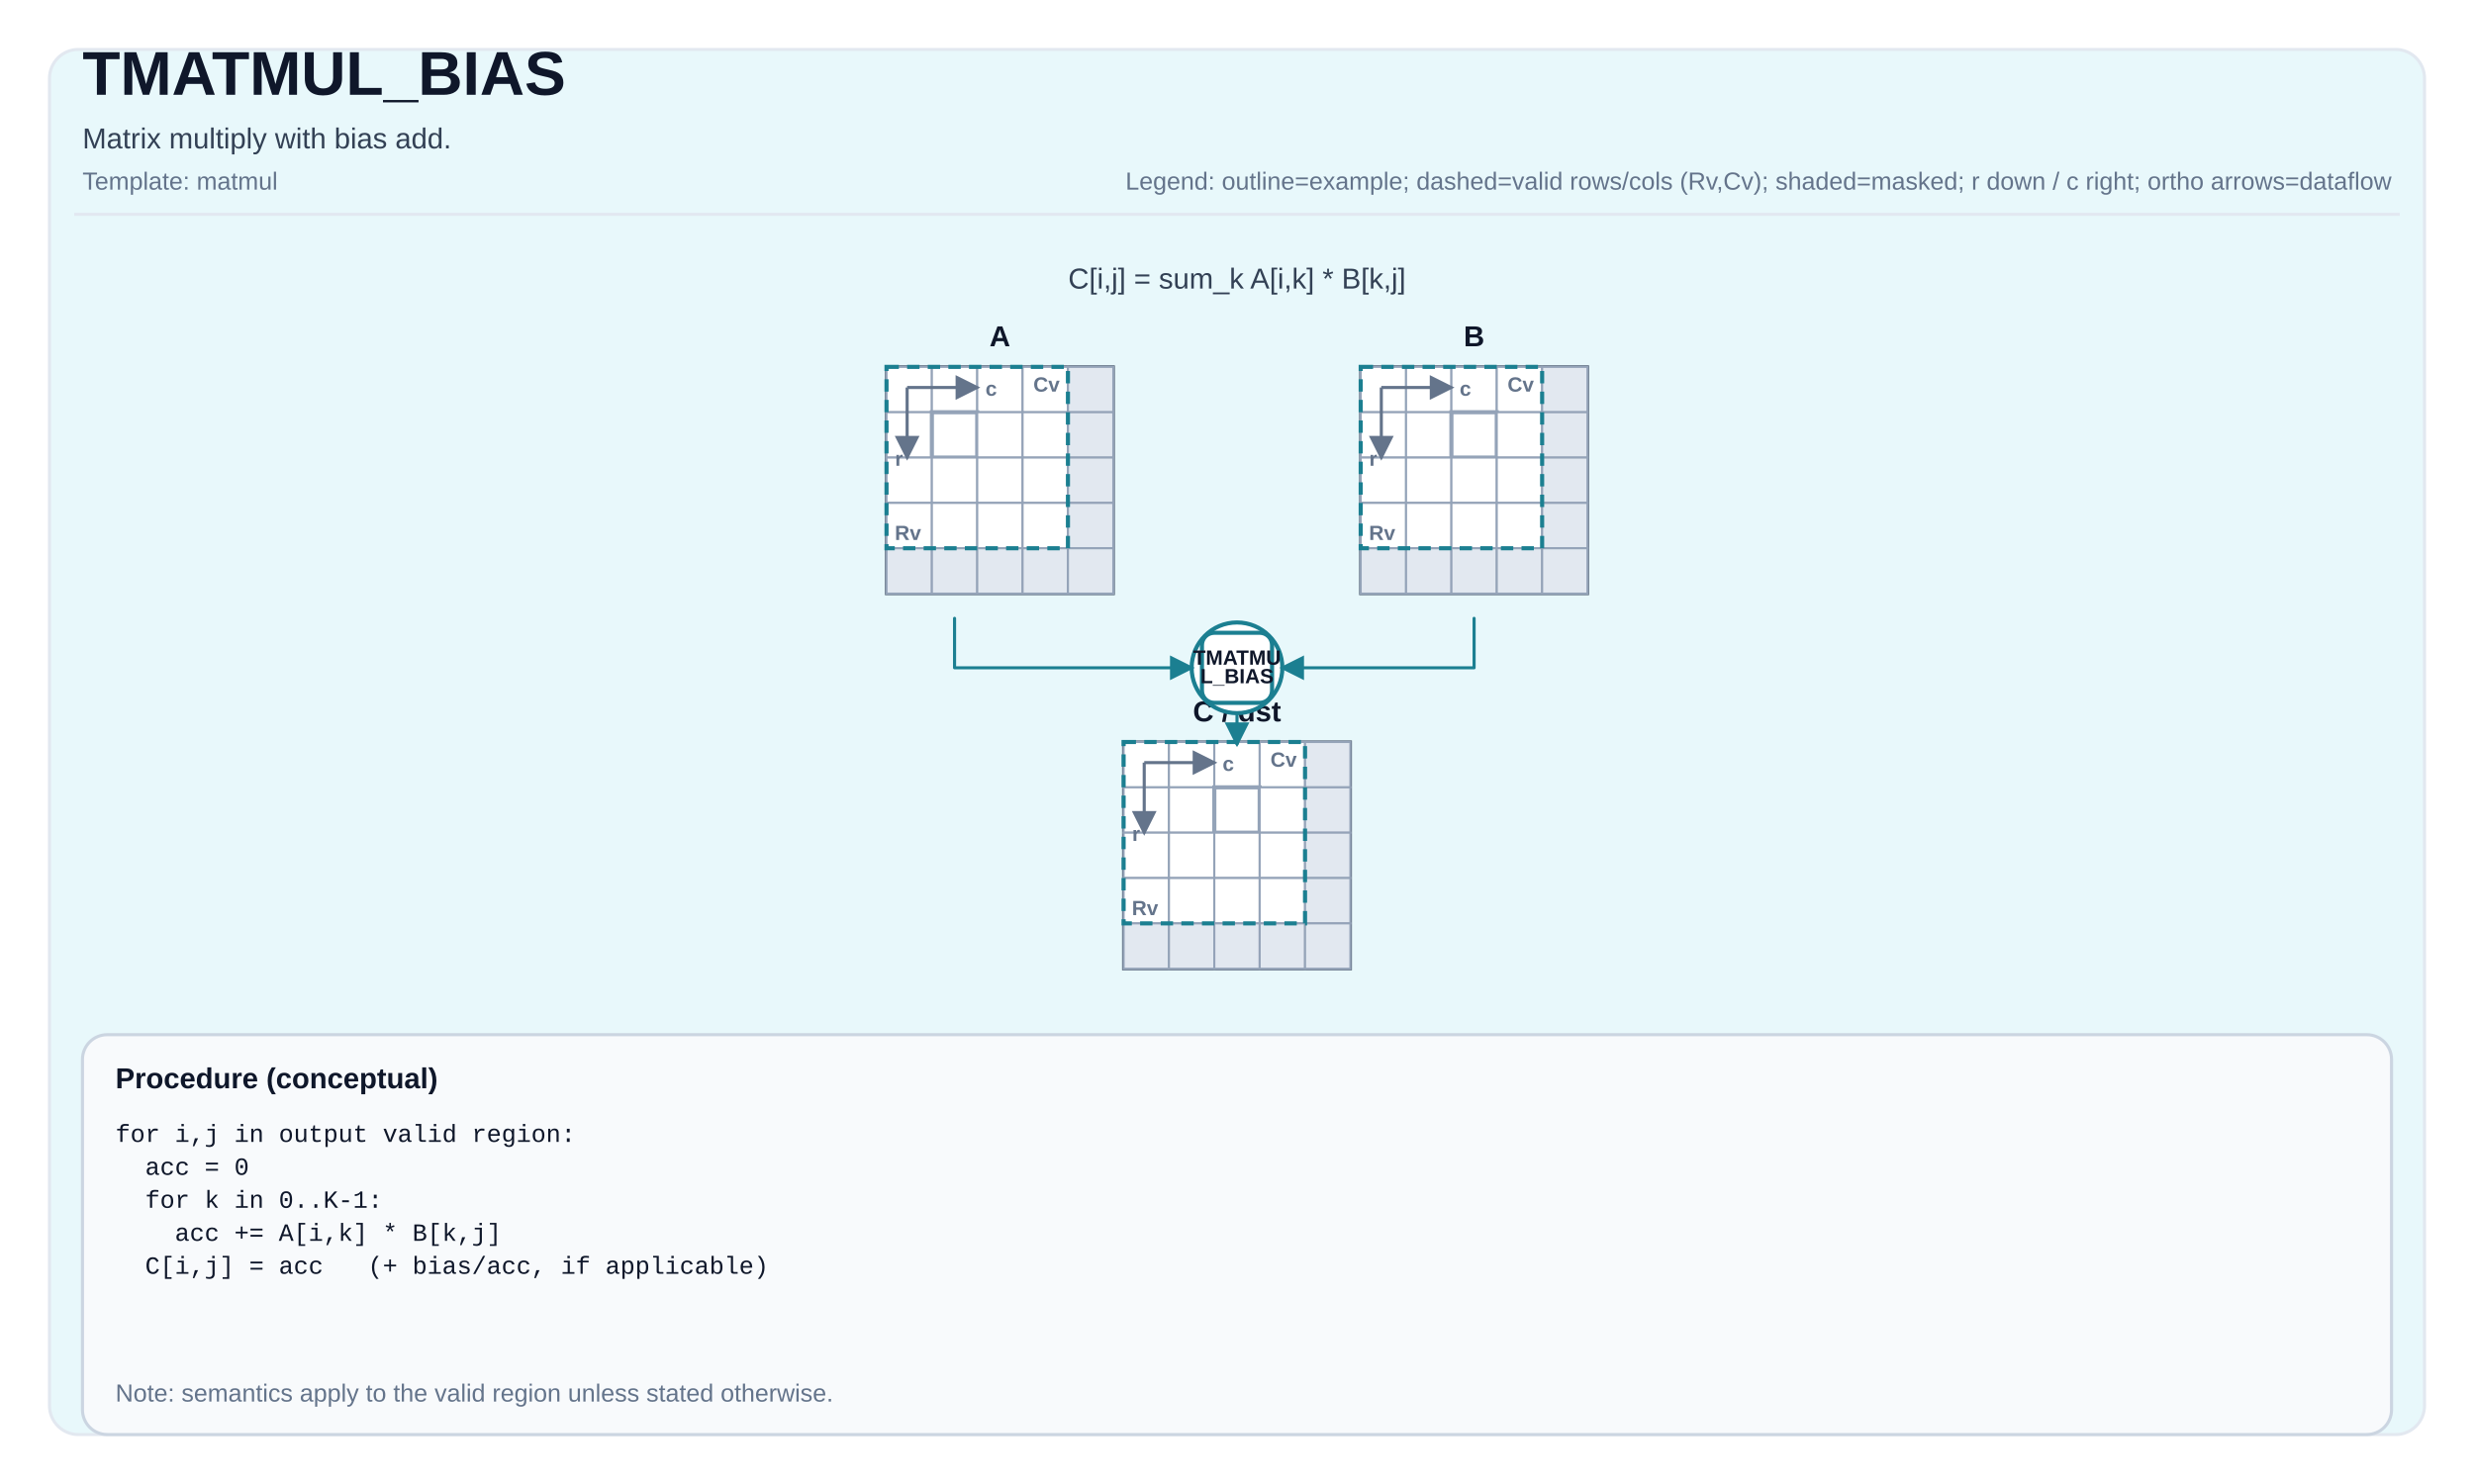
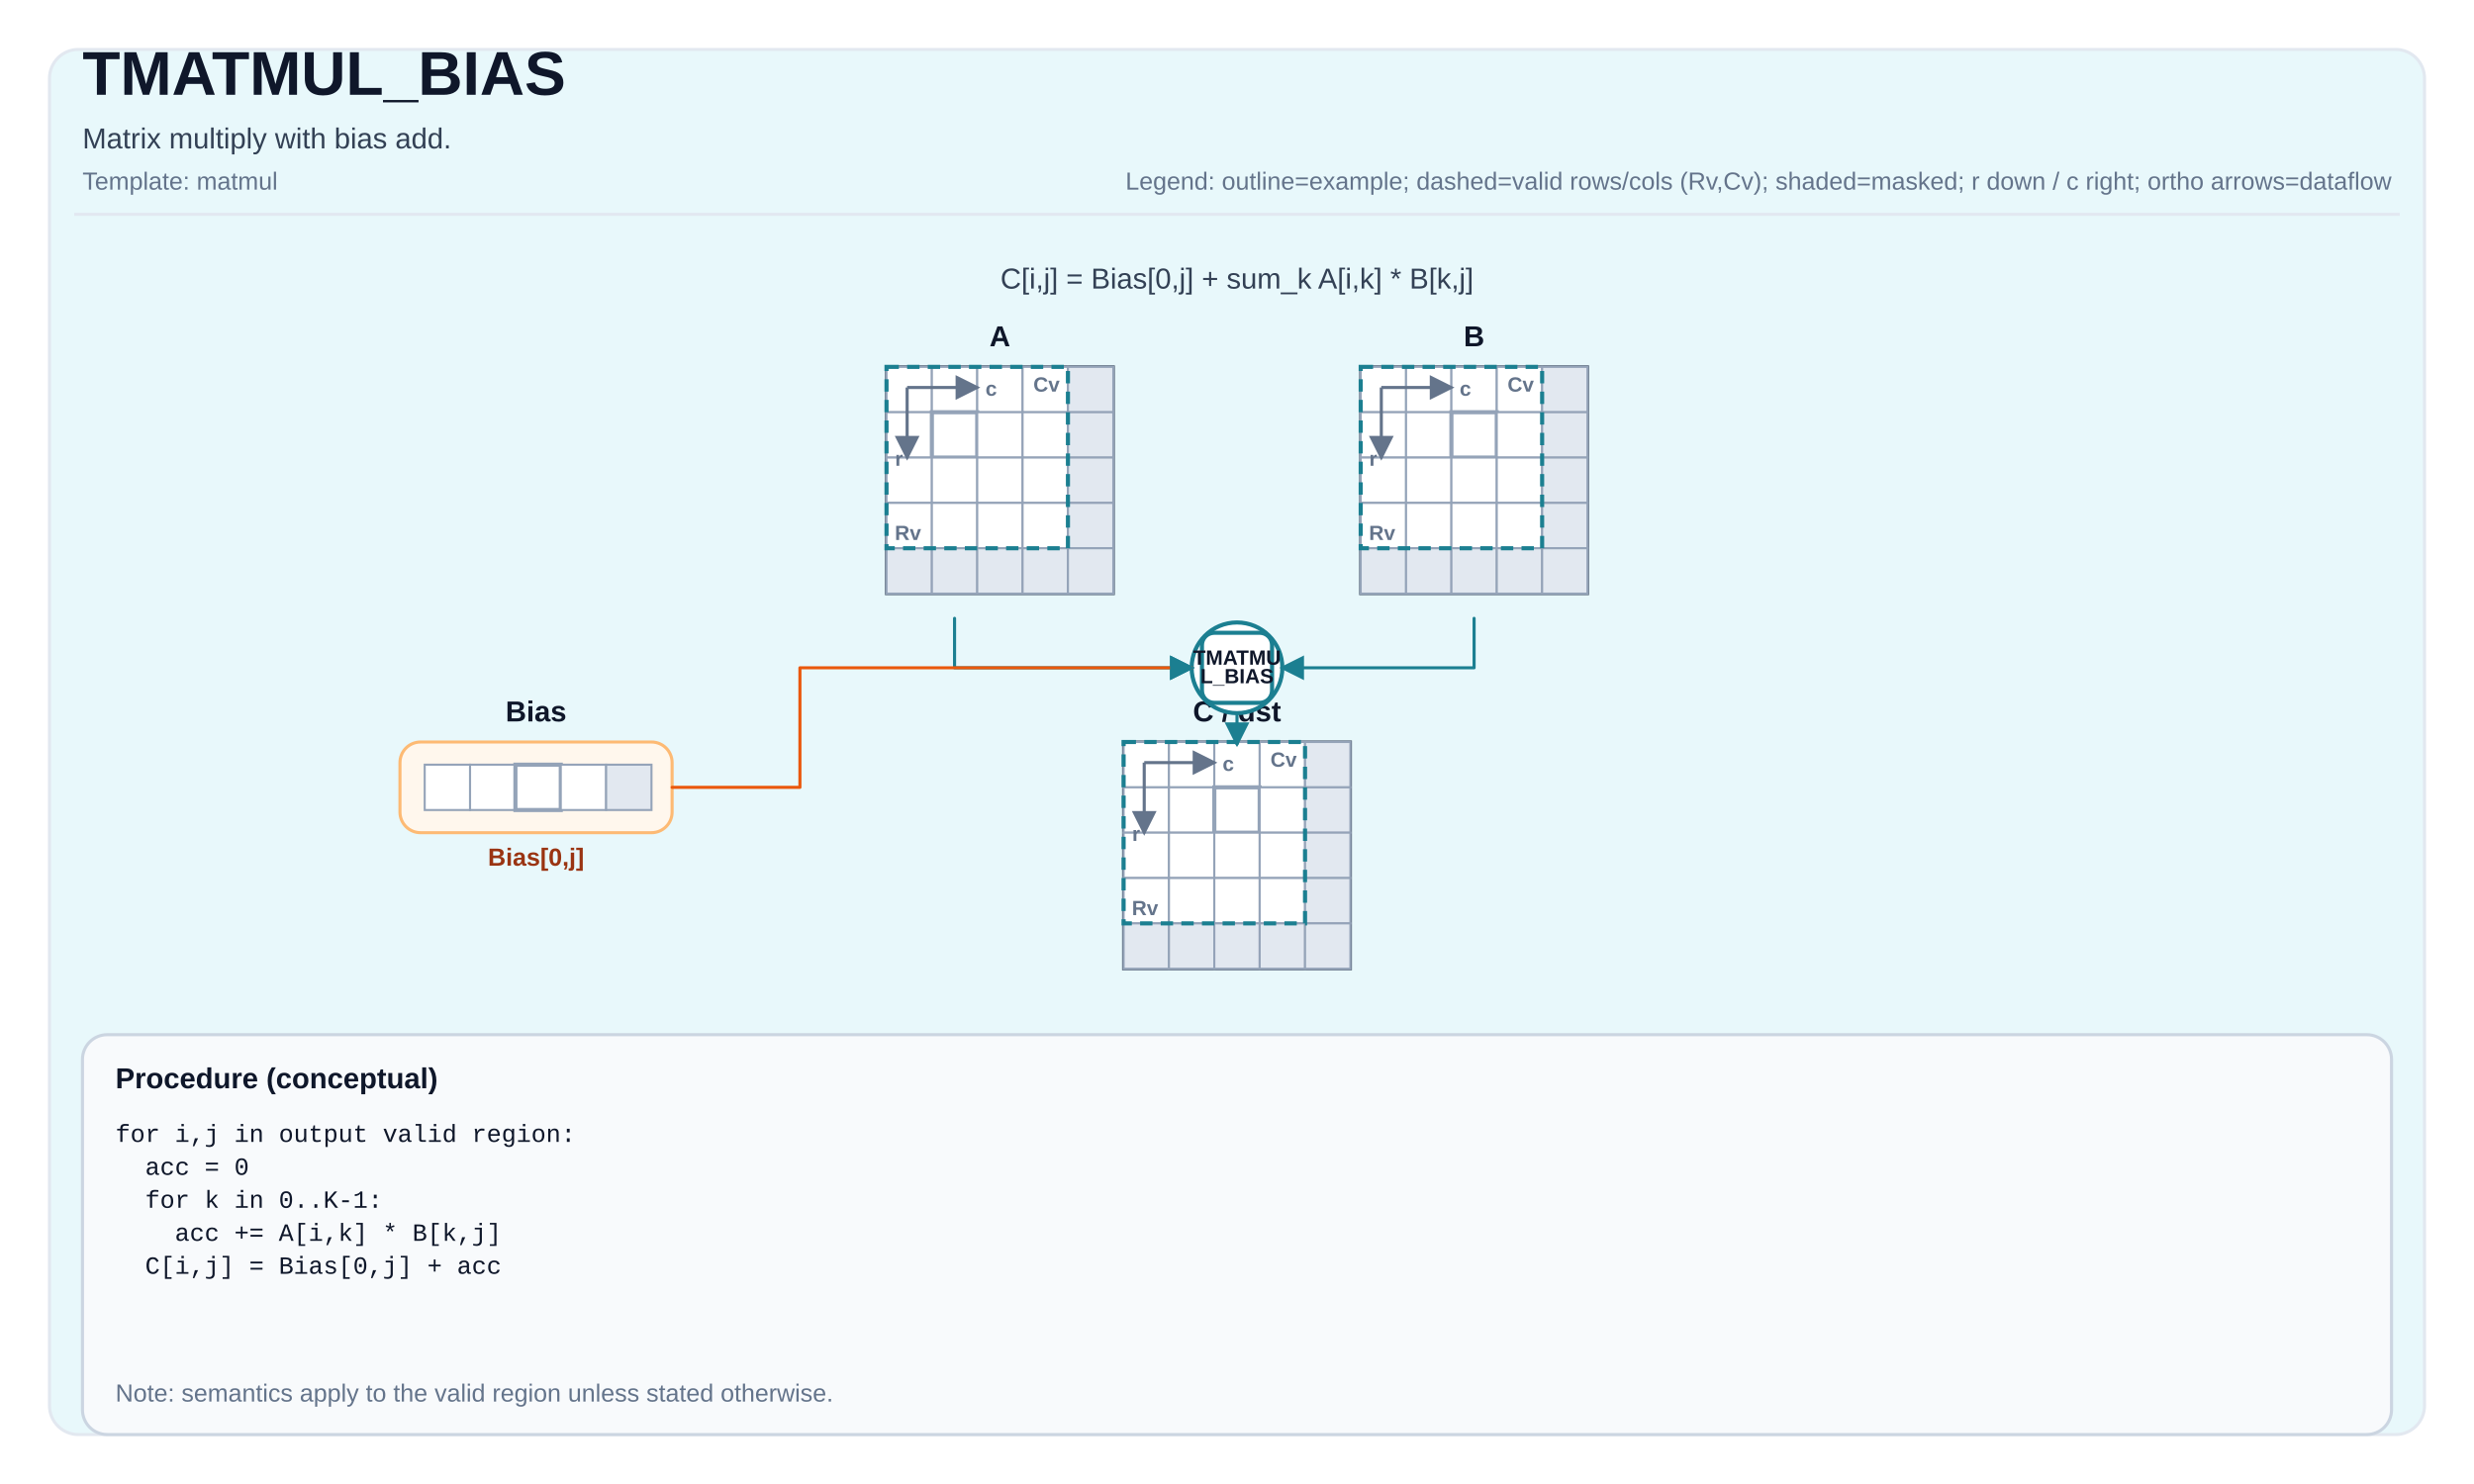
<svg xmlns="http://www.w3.org/2000/svg" width="1200" height="720" viewBox="0 0 1200 720" role="img" aria-label="TMATMUL_BIAS tile operation diagram">
  <defs>
    <marker id="arrow" markerWidth="8" markerHeight="8" refX="7" refY="4" orient="auto">
      <path d="M0,0 L0,8 L8,4 z" fill="#1B7F91" />
    </marker>
    <marker id="axisArrow" markerWidth="8" markerHeight="8" refX="7" refY="4" orient="auto">
      <path d="M0,0 L0,8 L8,4 z" fill="#64748b" />
    </marker>
  </defs>
  <style>
svg { font-family: Arial, Helvetica, sans-serif; }
.title { font-size: 30px; font-weight: 700; fill: #0f172a; }
.subtitle { font-size: 14px; fill: #334155; }
.meta { font-size: 12px; fill: #64748b; }
.frame { fill: white; }
.panel { fill: #E8F8FB; stroke: #e2e8f0; stroke-width: 1.5; rx: 14; }
.tileLabel { font-size: 14px; font-weight: 700; fill: #0f172a; }
.tileBorder { fill: none; stroke: #475569; stroke-width: 1.5; }
.cell { fill: #ffffff; stroke: #94a3b8; stroke-width: 1; }
.cellMasked { fill: #e2e8f0; }
.cellHL { stroke-width: 2; }
- .cellText { font-family: ui-monospace, SFMono-Regular, Menlo, Monaco, Consolas, 'Liberation Mono', 'Courier New', monospace; font-size: 10px; fill: #0f172a; }
.arrow { stroke-width: 1.5; fill: none; stroke-linejoin: round; stroke-linecap: round; }
.axisLine { stroke: #64748b; stroke-width: 1.5; fill: none; }
.axisText { font-size: 10px; fill: #64748b; font-weight: 700; }
.opCircle { fill: #ffffff; stroke-width: 2; }
.opRect { fill: #ffffff; stroke-width: 2; }
.opText { font-size: 10px; font-weight: 800; fill: #0f172a; }
.procBox { fill: #f8fafc; stroke: #cbd5e1; stroke-width: 1.5; rx: 12; }
.procTitle { font-size: 14px; font-weight: 700; fill: #0f172a; }
.procText { font-family: ui-monospace, SFMono-Regular, Menlo, Monaco, Consolas, 'Liberation Mono', 'Courier New', monospace; font-size: 12px; fill: #0f172a; }
- .smallLabel { font-size: 12px; fill: #334155; }
- .scalarBox { fill: #ffffff; stroke: #cbd5e1; stroke-width: 1.5; }
- .scalarValue { font-size: 16px; font-weight: 700; }
.validBox { fill: none; stroke-width: 2; stroke-dasharray: 6 4; }
+ .biasPanel { fill: #FFF7ED; stroke: #fdba74; stroke-width: 1.5; rx: 10; }
+ .biasText { font-size: 12px; fill: #9a3412; font-weight: 700; }
</style>
  <rect x="0" y="0" width="1200" height="720" class="frame" />
  <rect x="24" y="24" width="1152" height="672" class="panel" />
  <text x="40" y="46" class="title">TMATMUL_BIAS</text>
  <text x="40" y="72" class="subtitle">Matrix multiply with bias add.</text>
  <text x="40" y="92" class="meta">Template: matmul</text>
  <text x="1160" y="92" class="meta" text-anchor="end">Legend: outline=example; dashed=valid rows/cols (Rv,Cv); shaded=masked; r down / c right; ortho arrows=dataflow</text>
  <line x1="36" y1="104" x2="1164" y2="104" stroke="#e2e8f0" stroke-width="1.5" />
  <text x="485" y="168" class="tileLabel" text-anchor="middle">A</text>
  <rect x="430" y="178" width="110" height="110" class="tileBorder" />
  <rect x="430" y="178" width="22" height="22" class="cell" />
  <rect x="452" y="178" width="22" height="22" class="cell" />
  <rect x="474" y="178" width="22" height="22" class="cell" />
  <rect x="496" y="178" width="22" height="22" class="cell" />
  <rect x="518" y="178" width="22" height="22" class="cell cellMasked" />
  <rect x="430" y="200" width="22" height="22" class="cell" />
  <rect x="452" y="200" width="22" height="22" class="cell cellHL" stroke="#1B7F91" />
  <rect x="474" y="200" width="22" height="22" class="cell" />
  <rect x="496" y="200" width="22" height="22" class="cell" />
  <rect x="518" y="200" width="22" height="22" class="cell cellMasked" />
  <rect x="430" y="222" width="22" height="22" class="cell" />
  <rect x="452" y="222" width="22" height="22" class="cell" />
  <rect x="474" y="222" width="22" height="22" class="cell" />
  <rect x="496" y="222" width="22" height="22" class="cell" />
  <rect x="518" y="222" width="22" height="22" class="cell cellMasked" />
  <rect x="430" y="244" width="22" height="22" class="cell" />
  <rect x="452" y="244" width="22" height="22" class="cell" />
  <rect x="474" y="244" width="22" height="22" class="cell" />
  <rect x="496" y="244" width="22" height="22" class="cell" />
  <rect x="518" y="244" width="22" height="22" class="cell cellMasked" />
  <rect x="430" y="266" width="22" height="22" class="cell cellMasked" />
  <rect x="452" y="266" width="22" height="22" class="cell cellMasked" />
  <rect x="474" y="266" width="22" height="22" class="cell cellMasked" />
  <rect x="496" y="266" width="22" height="22" class="cell cellMasked" />
  <rect x="518" y="266" width="22" height="22" class="cell cellMasked" />
  <rect x="430" y="178" width="88" height="88" class="validBox" stroke="#1B7F91" />
  <text x="434" y="262" class="axisText">Rv</text>
  <text x="514" y="190" class="axisText" text-anchor="end">Cv</text>
  <path d="M 440 188 L 474 188" class="axisLine" marker-end="url(#axisArrow)" />
  <path d="M 440 188 L 440 222" class="axisLine" marker-end="url(#axisArrow)" />
  <text x="478" y="192" class="axisText">c</text>
  <text x="438" y="226" class="axisText" text-anchor="end">r</text>
  <text x="715" y="168" class="tileLabel" text-anchor="middle">B</text>
  <rect x="660" y="178" width="110" height="110" class="tileBorder" />
  <rect x="660" y="178" width="22" height="22" class="cell" />
  <rect x="682" y="178" width="22" height="22" class="cell" />
  <rect x="704" y="178" width="22" height="22" class="cell" />
  <rect x="726" y="178" width="22" height="22" class="cell" />
  <rect x="748" y="178" width="22" height="22" class="cell cellMasked" />
  <rect x="660" y="200" width="22" height="22" class="cell" />
  <rect x="682" y="200" width="22" height="22" class="cell" />
  <rect x="704" y="200" width="22" height="22" class="cell cellHL" stroke="#1B7F91" />
  <rect x="726" y="200" width="22" height="22" class="cell" />
  <rect x="748" y="200" width="22" height="22" class="cell cellMasked" />
  <rect x="660" y="222" width="22" height="22" class="cell" />
  <rect x="682" y="222" width="22" height="22" class="cell" />
  <rect x="704" y="222" width="22" height="22" class="cell" />
  <rect x="726" y="222" width="22" height="22" class="cell" />
  <rect x="748" y="222" width="22" height="22" class="cell cellMasked" />
  <rect x="660" y="244" width="22" height="22" class="cell" />
  <rect x="682" y="244" width="22" height="22" class="cell" />
  <rect x="704" y="244" width="22" height="22" class="cell" />
  <rect x="726" y="244" width="22" height="22" class="cell" />
  <rect x="748" y="244" width="22" height="22" class="cell cellMasked" />
  <rect x="660" y="266" width="22" height="22" class="cell cellMasked" />
  <rect x="682" y="266" width="22" height="22" class="cell cellMasked" />
  <rect x="704" y="266" width="22" height="22" class="cell cellMasked" />
  <rect x="726" y="266" width="22" height="22" class="cell cellMasked" />
  <rect x="748" y="266" width="22" height="22" class="cell cellMasked" />
  <rect x="660" y="178" width="88" height="88" class="validBox" stroke="#1B7F91" />
  <text x="664" y="262" class="axisText">Rv</text>
  <text x="744" y="190" class="axisText" text-anchor="end">Cv</text>
  <path d="M 670 188 L 704 188" class="axisLine" marker-end="url(#axisArrow)" />
  <path d="M 670 188 L 670 222" class="axisLine" marker-end="url(#axisArrow)" />
  <text x="708" y="192" class="axisText">c</text>
  <text x="668" y="226" class="axisText" text-anchor="end">r</text>
+   <text x="260" y="350" class="tileLabel" text-anchor="middle">Bias</text>
+   <rect x="194" y="360" width="132" height="44" class="biasPanel" />
+   <rect x="206" y="371" width="22" height="22" class="cell" />
+   <rect x="228" y="371" width="22" height="22" class="cell" />
+   <rect x="250" y="371" width="22" height="22" class="cell cellHL" stroke="#ea580c" />
+   <rect x="272" y="371" width="22" height="22" class="cell" />
+   <rect x="294" y="371" width="22" height="22" class="cell cellMasked" />
+   <text x="260" y="420" class="biasText" text-anchor="middle">Bias[0,j]</text>
  <text x="600" y="350" class="tileLabel" text-anchor="middle">C / dst</text>
  <rect x="545" y="360" width="110" height="110" class="tileBorder" />
  <rect x="545" y="360" width="22" height="22" class="cell" />
  <rect x="567" y="360" width="22" height="22" class="cell" />
  <rect x="589" y="360" width="22" height="22" class="cell" />
  <rect x="611" y="360" width="22" height="22" class="cell" />
  <rect x="633" y="360" width="22" height="22" class="cell cellMasked" />
  <rect x="545" y="382" width="22" height="22" class="cell" />
  <rect x="567" y="382" width="22" height="22" class="cell" />
  <rect x="589" y="382" width="22" height="22" class="cell cellHL" stroke="#1B7F91" />
  <rect x="611" y="382" width="22" height="22" class="cell" />
  <rect x="633" y="382" width="22" height="22" class="cell cellMasked" />
  <rect x="545" y="404" width="22" height="22" class="cell" />
  <rect x="567" y="404" width="22" height="22" class="cell" />
  <rect x="589" y="404" width="22" height="22" class="cell" />
  <rect x="611" y="404" width="22" height="22" class="cell" />
  <rect x="633" y="404" width="22" height="22" class="cell cellMasked" />
  <rect x="545" y="426" width="22" height="22" class="cell" />
  <rect x="567" y="426" width="22" height="22" class="cell" />
  <rect x="589" y="426" width="22" height="22" class="cell" />
  <rect x="611" y="426" width="22" height="22" class="cell" />
  <rect x="633" y="426" width="22" height="22" class="cell cellMasked" />
  <rect x="545" y="448" width="22" height="22" class="cell cellMasked" />
  <rect x="567" y="448" width="22" height="22" class="cell cellMasked" />
  <rect x="589" y="448" width="22" height="22" class="cell cellMasked" />
  <rect x="611" y="448" width="22" height="22" class="cell cellMasked" />
  <rect x="633" y="448" width="22" height="22" class="cell cellMasked" />
  <rect x="545" y="360" width="88" height="88" class="validBox" stroke="#1B7F91" />
  <text x="549" y="444" class="axisText">Rv</text>
  <text x="629" y="372" class="axisText" text-anchor="end">Cv</text>
  <path d="M 555 370 L 589 370" class="axisLine" marker-end="url(#axisArrow)" />
  <path d="M 555 370 L 555 404" class="axisLine" marker-end="url(#axisArrow)" />
  <text x="593" y="374" class="axisText">c</text>
  <text x="553" y="408" class="axisText" text-anchor="end">r</text>
-   <text x="600" y="140" class="subtitle" text-anchor="middle" fill="#1B7F91">C[i,j] = sum_k A[i,k] * B[k,j]</text>
+   <text x="600" y="140" class="subtitle" text-anchor="middle" fill="#1B7F91">C[i,j] = Bias[0,j] + sum_k A[i,k] * B[k,j]</text>
  <circle cx="600" cy="324" r="22" class="opCircle" stroke="#1B7F91" />
  <rect x="583" y="307" width="34" height="34" rx="6" class="opRect" stroke="#1B7F91" />
  <text x="600" y="322.5" class="opText" font-size="8px" text-anchor="middle">TMATMU</text>
  <text x="600" y="331.5" class="opText" font-size="8px" text-anchor="middle">L_BIAS</text>
  <path d="M 463 300 L 463 324 L 578 324" class="arrow" stroke="#1B7F91" marker-end="url(#arrow)" />
  <path d="M 715 300 L 715 324 L 622 324" class="arrow" stroke="#1B7F91" marker-end="url(#arrow)" />
+   <path d="M 326 382 L 388 382 L 388 324 L 578 324" class="arrow" stroke="#ea580c" marker-end="url(#arrow)" />
  <path d="M 600 346 L 600 361" class="arrow" stroke="#1B7F91" marker-end="url(#arrow)" />
  <rect x="40" y="502" width="1120" height="194" class="procBox" />
  <text x="56" y="528" class="procTitle">Procedure (conceptual)</text>
  <text x="56" y="554" class="procText" xml:space="preserve">
    <tspan x="56" dy="0">for i,j in output valid region:</tspan>
    <tspan x="56" dy="16">  acc = 0</tspan>
    <tspan x="56" dy="16">  for k in 0..K-1:</tspan>
    <tspan x="56" dy="16">    acc += A[i,k] * B[k,j]</tspan>
-     <tspan x="56" dy="16">  C[i,j] = acc   (+ bias/acc, if applicable)</tspan>
+     <tspan x="56" dy="16">  C[i,j] = Bias[0,j] + acc</tspan>
  </text>
  <text x="56" y="680" class="meta">Note: semantics apply to the valid region unless stated otherwise.</text>
</svg>
